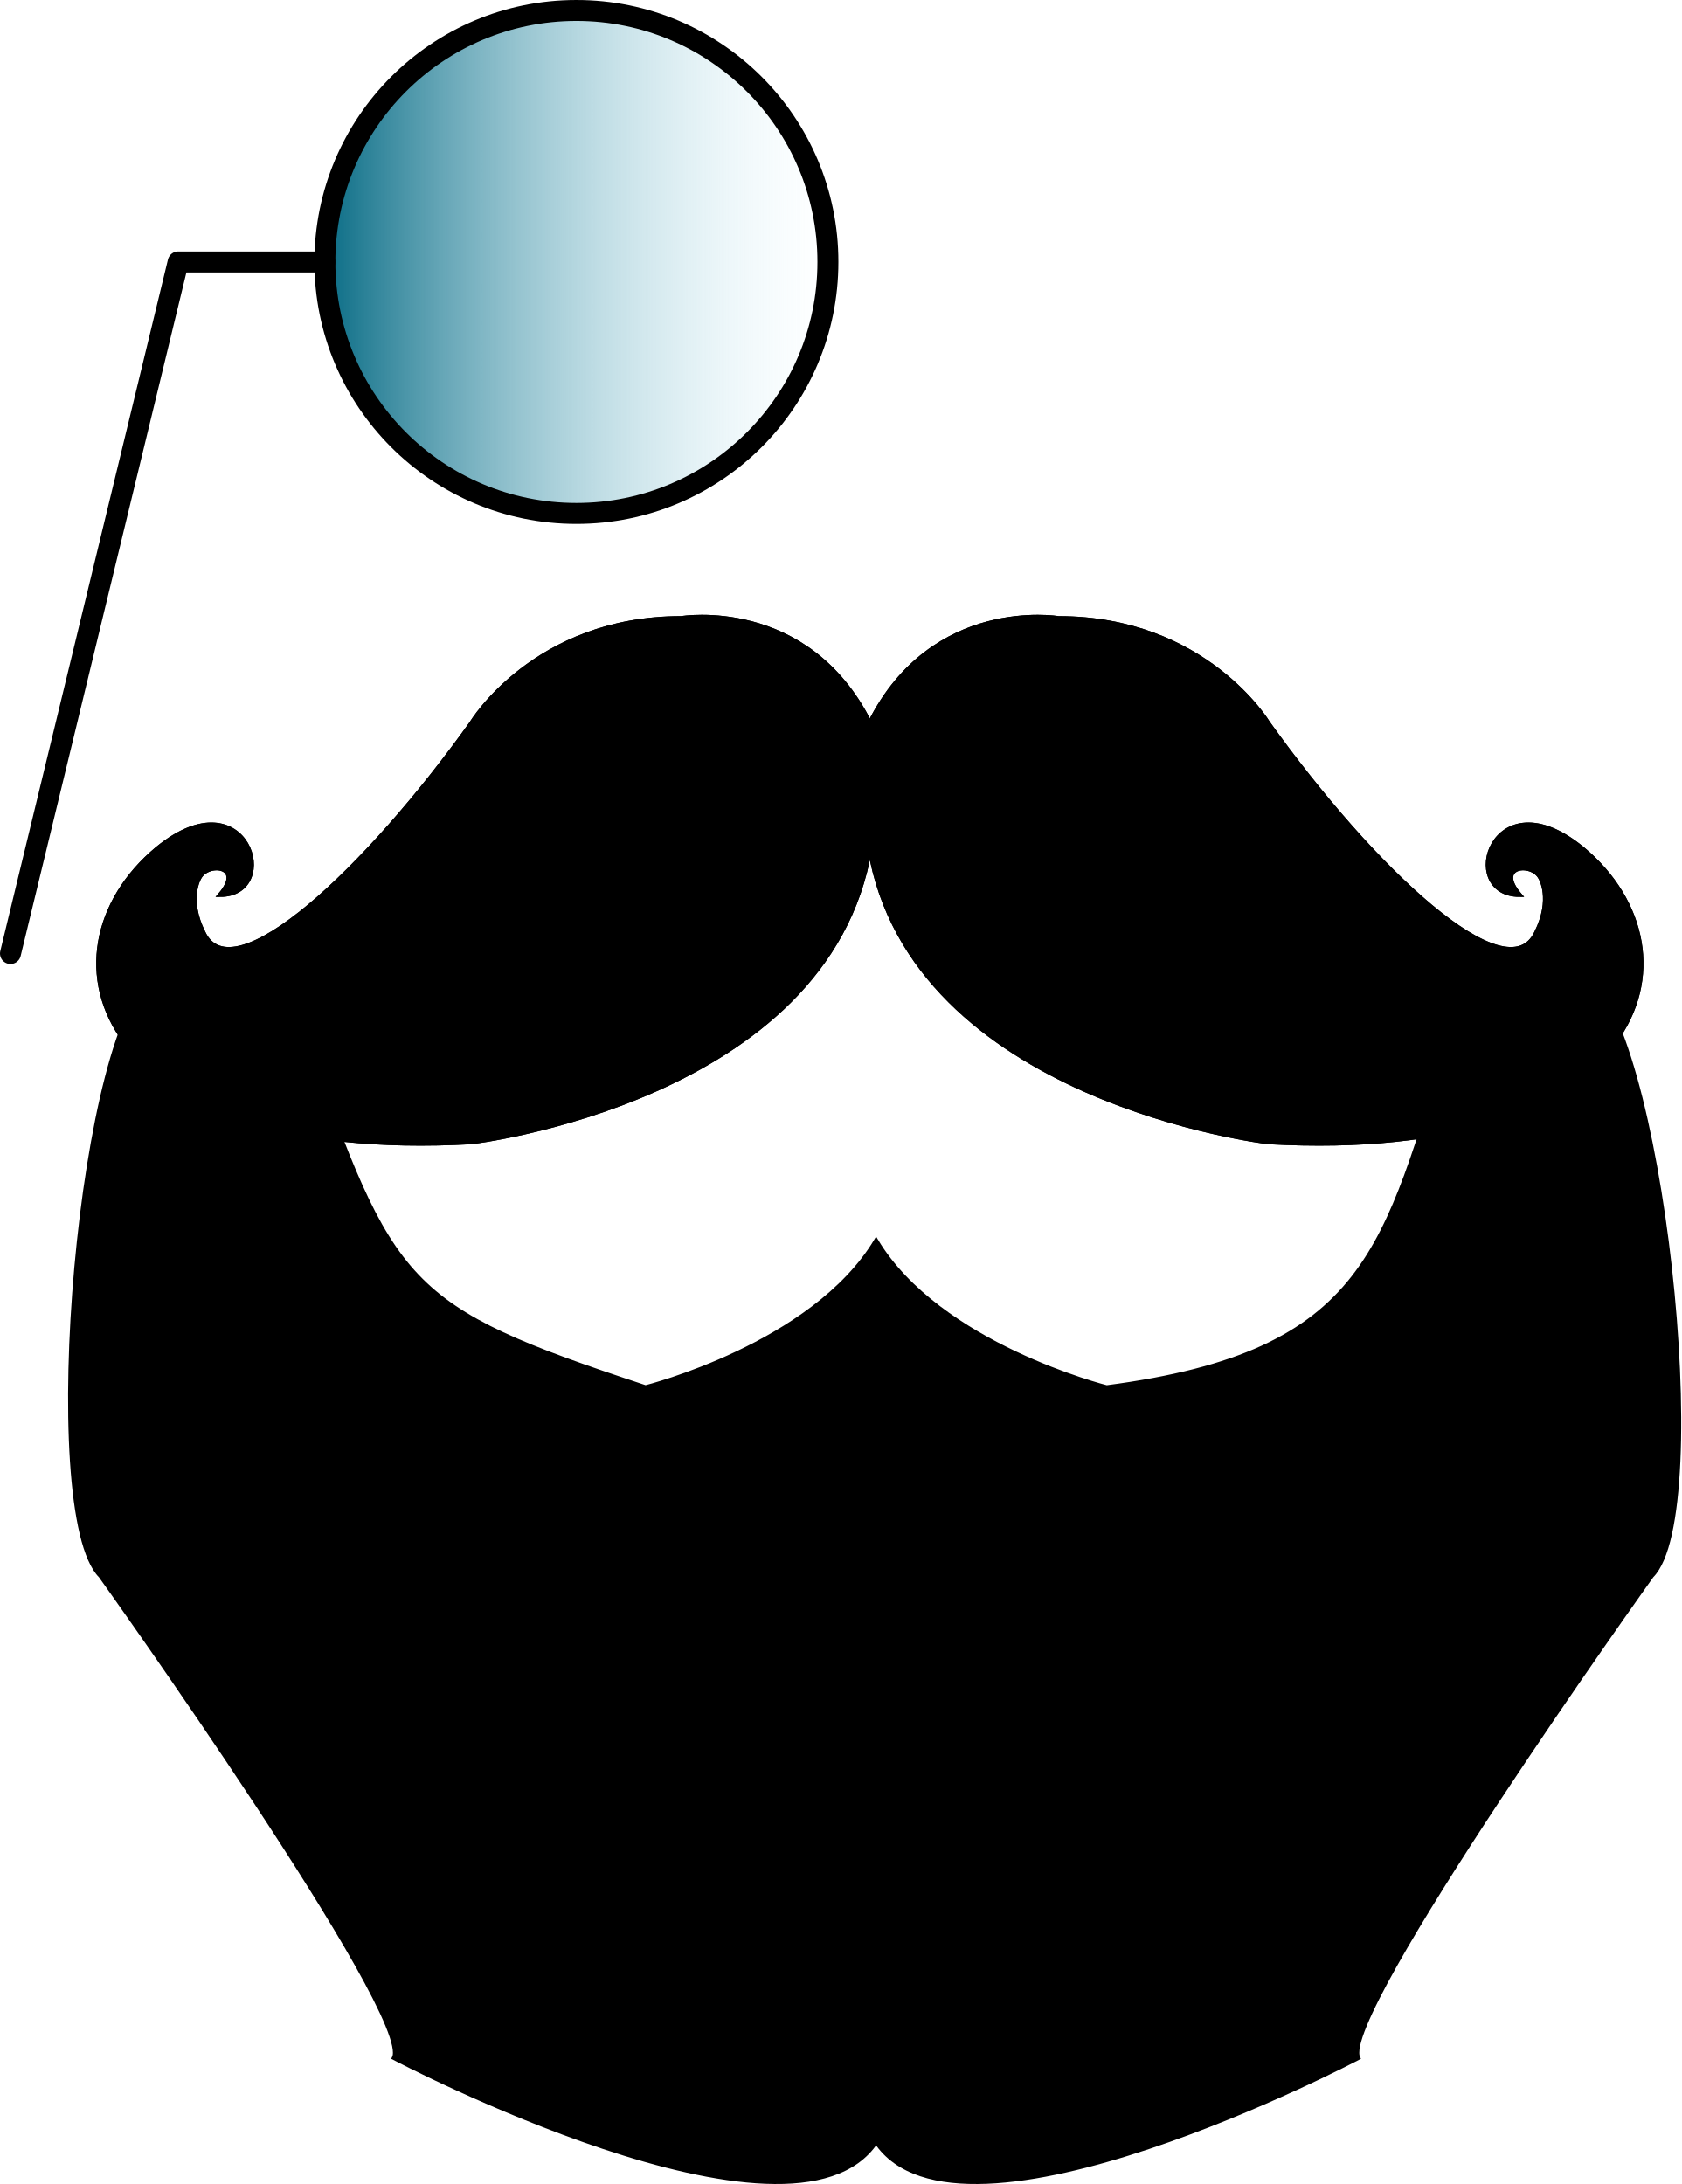
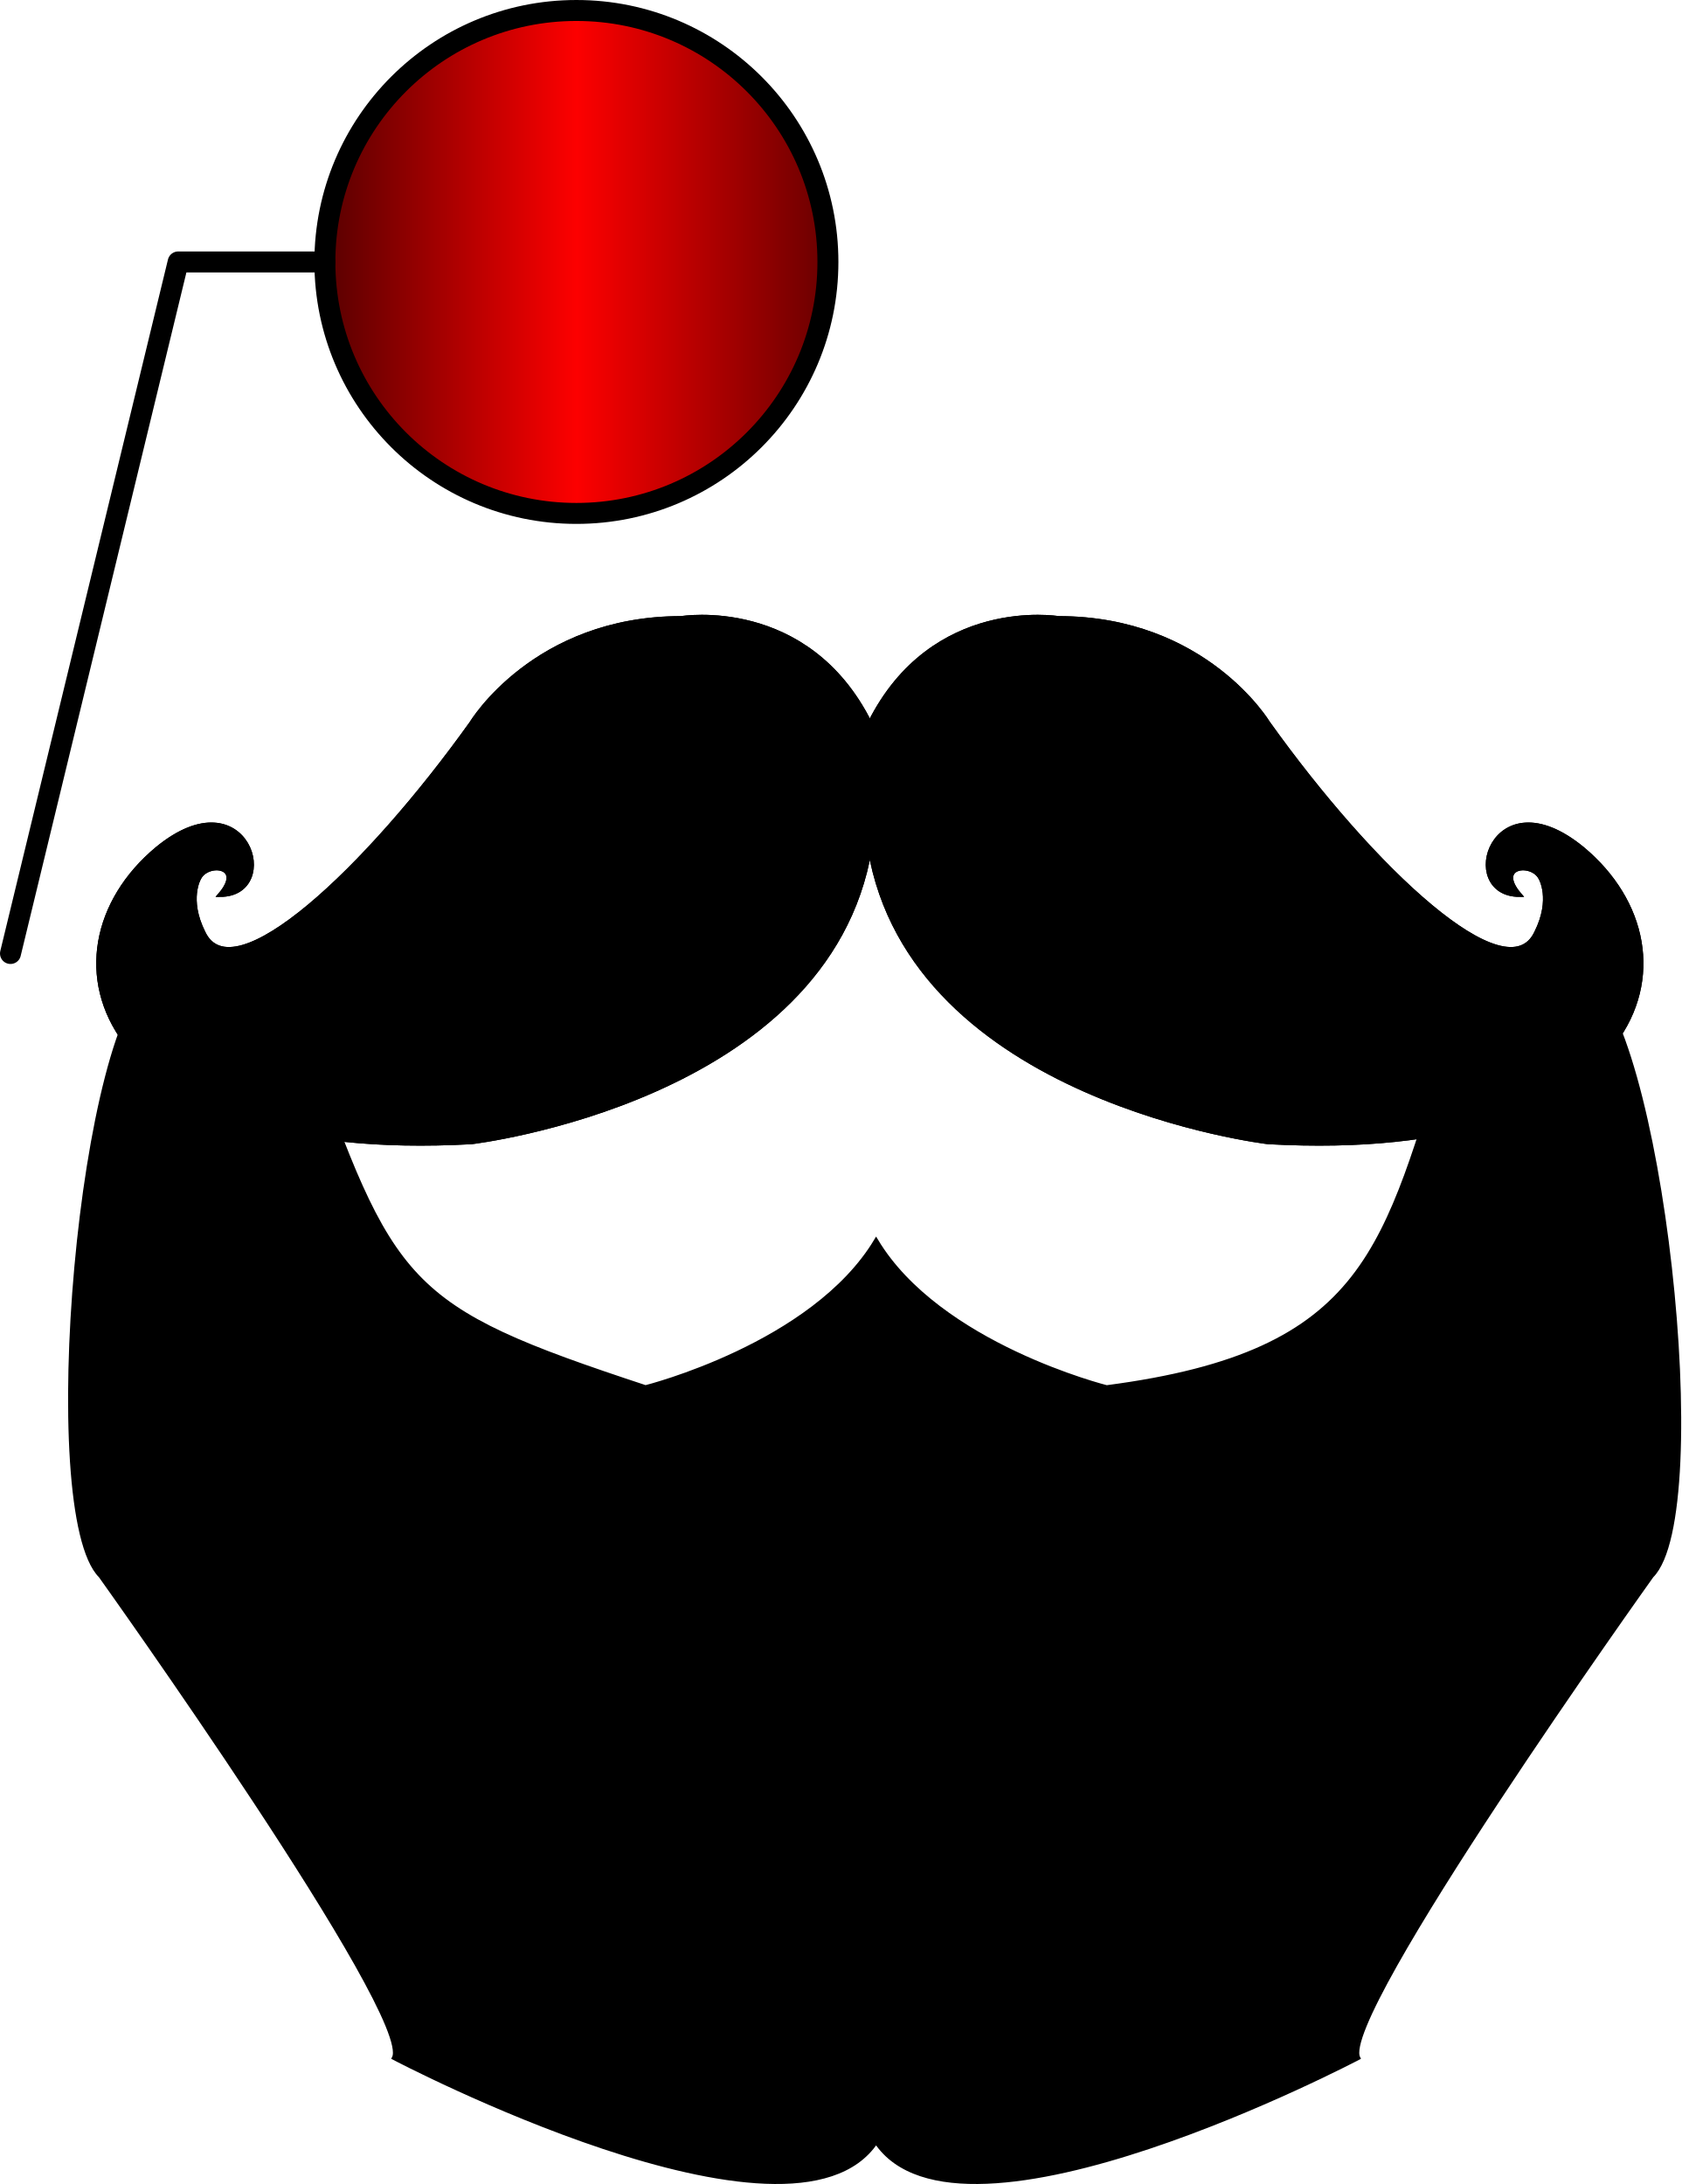
<svg xmlns="http://www.w3.org/2000/svg" xmlns:xlink="http://www.w3.org/1999/xlink" width="401.053" height="521.093" id="svg2" version="1.1">
  <defs id="defs4">
    <linearGradient id="linearGradient3839">
      <stop style="stop-color:#006680;stop-opacity:1;" offset="0" id="stop3841" />
      <stop style="stop-color:#d5f6ff;stop-opacity:0;" offset="1" id="stop3843" />
    </linearGradient>
    <color-profile name="Agfa-:-Swop-Standard" xlink:href="C:\Windows\system32\spool\drivers\color\RSWOP.icm" id="color-profile4264" />
    <linearGradient id="linearGradient4042">
      <stop style="stop-color:#00ffff;stop-opacity:1;" offset="0" id="stop4044" />
      <stop style="stop-color:#0000ff;stop-opacity:0;" offset="1" id="stop4046" />
    </linearGradient>
    <linearGradient id="linearGradient4034">
      <stop style="stop-color:#00ffff;stop-opacity:1;" offset="0" id="stop4036" />
      <stop style="stop-color:#0000ff;stop-opacity:0;" offset="1" id="stop4038" />
    </linearGradient>
    <linearGradient id="linearGradient3992">
      <stop style="stop-color:#202476;stop-opacity:1;" offset="0" id="stop3994" />
      <stop id="stop4058" offset="0.5" style="stop-color:#7fffff;stop-opacity:1;" />
      <stop style="stop-color:#ff7b00;stop-opacity:0;" offset="1" id="stop3996" />
    </linearGradient>
    <linearGradient xlink:href="#linearGradient3992" id="linearGradient3998" x1="329.5" y1="225" x2="610.5" y2="225" gradientUnits="userSpaceOnUse" />
    <linearGradient xlink:href="#linearGradient3992" id="linearGradient4008" gradientUnits="userSpaceOnUse" x1="329.5" y1="225" x2="610.5" y2="225" />
    <linearGradient xlink:href="#linearGradient3992" id="linearGradient4010" gradientUnits="userSpaceOnUse" x1="329.5" y1="225" x2="610.5" y2="225" />
    <linearGradient xlink:href="#linearGradient4034" id="linearGradient4040" x1="484.5" y1="225" x2="610.5" y2="225" gradientUnits="userSpaceOnUse" gradientTransform="translate(-75,-80)" />
    <linearGradient xlink:href="#linearGradient4042" id="linearGradient4048" x1="329.5" y1="225" x2="455.5" y2="225" gradientUnits="userSpaceOnUse" />
    <linearGradient xlink:href="#linearGradient3992" id="linearGradient4056" x1="329.5" y1="225" x2="455.5" y2="225" gradientUnits="userSpaceOnUse" />
    <linearGradient xlink:href="#linearGradient4042-6" id="linearGradient4048-2" x1="329.5" y1="225" x2="455.5" y2="225" gradientUnits="userSpaceOnUse" />
    <linearGradient id="linearGradient4042-6">
      <stop style="stop-color:#00ffff;stop-opacity:1;" offset="0" id="stop4044-0" />
      <stop style="stop-color:#0000ff;stop-opacity:0;" offset="1" id="stop4046-4" />
    </linearGradient>
    <linearGradient xlink:href="#linearGradient3992-4" id="linearGradient4056-9" x1="329.5" y1="225" x2="455.5" y2="225" gradientUnits="userSpaceOnUse" />
    <linearGradient id="linearGradient3992-4">
      <stop style="stop-color:#202476;stop-opacity:1;" offset="0" id="stop3994-6" />
      <stop id="stop4058-0" offset="0.5" style="stop-color:#7fffff;stop-opacity:1;" />
      <stop style="stop-color:#ff7b00;stop-opacity:0;" offset="1" id="stop3996-3" />
    </linearGradient>
    <linearGradient gradientTransform="matrix(-1,0,0,1,940,0)" y2="225" x2="455.5" y1="225" x1="329.5" gradientUnits="userSpaceOnUse" id="linearGradient4080" xlink:href="#linearGradient4042-6" />
    <linearGradient gradientTransform="matrix(-1,0,0,1,940,0)" y2="225" x2="455.5" y1="225" x1="329.5" gradientUnits="userSpaceOnUse" id="linearGradient4082" xlink:href="#linearGradient3992-4" />
    <linearGradient xlink:href="#linearGradient4042-6" id="linearGradient3810" x1="484.5" y1="225" x2="610.5" y2="225" gradientUnits="userSpaceOnUse" />
    <linearGradient xlink:href="#linearGradient4042" id="linearGradient4004" gradientUnits="userSpaceOnUse" x1="329.5" y1="225" x2="455.5" y2="225" />
    <linearGradient xlink:href="#linearGradient3992" id="linearGradient4006" gradientUnits="userSpaceOnUse" x1="329.5" y1="225" x2="455.5" y2="225" />
    <linearGradient xlink:href="#linearGradient3992-4" id="linearGradient4009" gradientUnits="userSpaceOnUse" gradientTransform="matrix(-1,0,0,1,940,0)" x1="329.5" y1="225" x2="455.5" y2="225" />
    <linearGradient xlink:href="#linearGradient3839" id="linearGradient3847" x1="137.083" y1="172.986" x2="282.917" y2="172.986" gradientUnits="userSpaceOnUse" />
    <linearGradient xlink:href="#linearGradient3839-7" id="linearGradient3847-1" x1="137.083" y1="172.986" x2="282.917" y2="172.986" gradientUnits="userSpaceOnUse" />
    <linearGradient id="linearGradient3839-7">
-       <stop style="stop-color:#006680;stop-opacity:1;" offset="0" id="stop3841-4" />
-       <stop style="stop-color:#d5f6ff;stop-opacity:0;" offset="1" id="stop3843-0" />
+       <stop style="stop-color:#510000;stop-opacity:1;" offset="0" id="stop3841-4" />
+       <stop id="stop4002" offset="0.5" style="stop-color:#fd0000;stop-opacity:1;" />
+       <stop style="stop-color:#630000;stop-opacity:1;" offset="1" id="stop3843-0" />
    </linearGradient>
    <linearGradient y2="172.986" x2="282.917" y1="172.986" x1="137.083" gradientUnits="userSpaceOnUse" id="linearGradient3864" xlink:href="#linearGradient3839-7" />
  </defs>
  <g id="layer9" style="display:none" transform="translate(-142.5,-100.4859)">
    <path style="fill:none;stroke:#000000;stroke-width:24;stroke-miterlimit:4;stroke-opacity:1;stroke-dasharray:none" id="path3068" d="m 690,357.986 c 0,185.015 -149.985,335 -335,335 -185.015,0 -335,-149.985 -335,-335 0,-185.015 149.985,-335 335,-335 185.015,0 335,149.985 335,335 z" transform="matrix(1.014925,0,0,1.014925,-10.2985,-10.34307)" />
  </g>
  <g id="layer6" style="display:inline" transform="translate(-261.007,-133.9929)">
    <rect style="fill:#ffffff;stroke:#000000;stroke-width:22.986;stroke-linejoin:round;stroke-miterlimit:4;stroke-opacity:1;stroke-dasharray:none;fill-opacity:1" id="rect3943" width="680" height="680" x="130" y="45" ry="150.086" />
  </g>
  <g id="layer2" style="display:none" transform="translate(-261.007,-133.9929)">
    <path style="fill:#502d16;stroke:none;display:inline" d="M 413.463,462.304 373.079,438.074 340.772,341.153 308.466,325 284.235,510.765 356.926,623.839 470,672.299 583.074,623.839 655.765,510.765 631.534,325 599.228,341.153 574.997,438.074 526.537,462.304 470,446.151 z" id="path3030" />
  </g>
  <g transform="translate(-261.007,-133.9929)" style="display:none" id="g3886">
    <path id="path3888" d="M 413.463,462.304 373.079,438.074 340.772,341.153 308.466,325 284.235,510.765 356.926,623.839 470,672.299 583.074,623.839 655.765,510.765 631.534,325 599.228,341.153 574.997,438.074 526.537,462.304 470,446.151 z" style="fill:#502d16;stroke:none;display:inline" />
  </g>
  <g id="layer8" transform="translate(-261.007,-133.9929)" style="display:none">
    <path style="fill:#000000;stroke:none" d="m 413.964,376.57 0.814,18.451 23.063,14.109 62.406,-2.985 46.398,-24.149 1.357,-8.954 z" id="path3930" />
    <path style="fill:#ffffff;fill-opacity:1;stroke:#000000;stroke-width:1px;stroke-linecap:butt;stroke-linejoin:miter;stroke-opacity:1" d="m 463.14,380.61 c -0.587,-2.102 -1.714,-4.245 -3.453,-5.564 -1.645,-1.248 -3.884,-1.767 -5.948,-1.727 -2.224,0.044 -4.725,0.571 -6.331,2.11 -2.075,1.989 -2.615,5.22 -3.07,8.058 -0.659,4.109 -0.831,8.554 0.576,12.471 0.54,1.505 1.41,3.204 2.878,3.837 4.67,2.013 11.75,2.048 15.157,-1.727 3.899,-4.321 1.757,-11.854 0.192,-17.459 z" id="path3896" />
    <path style="fill:#ffffff;fill-opacity:1;stroke:#000000;stroke-width:1px;stroke-linecap:butt;stroke-linejoin:miter;stroke-opacity:1" d="m 472.157,376.965 c -4.184,5.736 -5.328,16.201 -0.384,21.297 3.652,3.764 11.049,2.551 15.733,0.192 1.268,-0.639 2.011,-2.118 2.494,-3.453 0.939,-2.592 0.885,-5.511 0.576,-8.25 -0.42,-3.719 -0.593,-8.119 -3.262,-10.744 -1.66,-1.633 -4.388,-1.977 -6.715,-1.919 -2.972,0.075 -6.69,0.476 -8.442,2.878 z" id="path3898" />
    <path style="fill:#ffffff;stroke:#000000;stroke-width:1px;stroke-linecap:butt;stroke-linejoin:miter;stroke-opacity:1" d="m 493.645,376.39 c -2.193,2.787 -1.263,7.007 -1.343,10.552 -0.071,3.143 -1.501,7.224 0.767,9.401 3.417,3.28 10.648,3.711 14.198,0.576 1.731,-1.53 0.795,-4.607 0.576,-6.907 -0.472,-4.959 -0.255,-11.139 -4.029,-14.39 -1.563,-1.346 -4.092,-1.014 -6.14,-0.767 -1.427,0.172 -3.14,0.405 -4.029,1.535 z" id="path3902" />
    <path style="fill:#ffffff;stroke:#000000;stroke-width:1px;stroke-linecap:butt;stroke-linejoin:miter;stroke-opacity:1" d="m 522.424,375.238 c 2.967,4.336 0.772,10.772 -0.959,15.733 -0.772,2.211 -1.749,5.219 -4.029,5.756 -3.259,0.767 -7.114,-1.919 -8.826,-4.797 -1.732,-2.913 -0.834,-6.883 0,-10.169 0.627,-2.469 1.632,-5.155 3.645,-6.715 1.459,-1.131 3.527,-1.403 5.372,-1.343 1.678,0.054 3.849,0.149 4.797,1.535 z" id="path3904" />
    <path style="fill:#ffffff;stroke:#000000;stroke-width:1px;stroke-linecap:butt;stroke-linejoin:miter;stroke-opacity:1" d="m 530.674,375.43 c -3.837,-0.388 -7.205,3.983 -8.826,7.483 -1.21,2.611 -1.45,6.148 0,8.634 0.852,1.459 2.73,2.34 4.413,2.494 1.954,0.179 4.224,-0.486 5.564,-1.919 2.67,-2.856 3.849,-7.489 3.07,-11.32 -0.454,-2.232 -1.955,-5.143 -4.221,-5.372 z" id="path3906" />
    <path style="fill:#ffffff;stroke:#000000;stroke-width:1px;stroke-linecap:butt;stroke-linejoin:miter;stroke-opacity:1" d="m 539.308,374.471 c -2.611,0.596 -3.36,4.252 -4.413,6.715 -1.006,2.354 -2.967,5.244 -1.727,7.483 0.951,1.716 3.656,2.377 5.564,1.919 2.419,-0.581 4.355,-3.025 5.18,-5.372 0.938,-2.665 0.735,-6.049 -0.767,-8.442 -0.793,-1.263 -2.383,-2.634 -3.837,-2.302 z" id="path3908" />
    <path style="fill:#ffffff;stroke:#000000;stroke-width:1px;stroke-linecap:butt;stroke-linejoin:miter;stroke-opacity:1" d="m 437.238,377.157 c -2.09,0.408 -3.302,2.875 -4.221,4.797 -1.791,3.747 -2.718,8.171 -2.11,12.279 0.272,1.839 0.853,4.115 2.494,4.988 3.074,1.636 7.467,0.595 10.36,-1.343 0.857,-0.574 1.345,-1.672 1.535,-2.686 0.714,-3.814 -0.589,-7.802 -1.727,-11.512 -0.478,-1.559 -0.968,-3.25 -2.11,-4.413 -1.103,-1.122 -2.677,-2.412 -4.221,-2.11 z" id="path3910" />
    <path style="fill:#ffffff;stroke:#000000;stroke-width:1px;stroke-linecap:butt;stroke-linejoin:miter;stroke-opacity:1" d="m 420.547,391.355 c 0.182,1.718 1.235,4.205 -0.192,5.18 -1.286,0.879 -3.374,-0.374 -4.413,-1.535 -2.886,-3.226 -2.634,-8.341 -2.878,-12.663 -0.065,-1.156 -0.352,-2.559 0.384,-3.453 0.809,-0.985 2.532,-1.771 3.645,-1.151 4.092,2.28 2.96,8.964 3.453,13.622 z" id="path3914" />
    <path style="fill:#ffffff;stroke:#000000;stroke-width:1px;stroke-linecap:butt;stroke-linejoin:miter;stroke-opacity:1" d="m 421.122,376.773 c -2.256,1.667 -3.449,4.869 -3.453,7.674 -0.01,5.812 2.301,12.645 7.099,15.924 1.11,0.759 2.916,0.947 4.029,0.192 1.791,-1.215 1.62,-4.032 2.11,-6.14 0.921,-3.956 3.154,-8.362 1.535,-12.087 -1.351,-3.109 -4.965,-5.108 -8.25,-5.948 -0.999,-0.255 -2.24,-0.229 -3.07,0.384 z" id="path3912" />
    <path style="fill:#ffffff;stroke:#000000;stroke-width:1px;stroke-linecap:butt;stroke-linejoin:miter;stroke-opacity:1" d="m 435.799,407.183 c -1.026,-2.083 1.148,-4.687 2.686,-6.427 0.512,-0.58 1.251,-1.276 2.015,-1.151 1.9,0.311 2.961,2.603 3.837,4.317 0.671,1.312 1.051,2.846 0.959,4.317 -0.029,0.474 -0.059,1.122 -0.48,1.343 -2.753,1.447 -7.644,0.392 -9.017,-2.398 z" id="path3916" />
    <path style="fill:#ffffff;stroke:#000000;stroke-width:1px;stroke-linecap:butt;stroke-linejoin:miter;stroke-opacity:1" d="m 445.201,405.073 c 0.708,-1.82 2.736,-2.923 4.509,-3.741 1.356,-0.626 3.004,-1.263 4.413,-0.767 1.688,0.594 2.903,2.36 3.549,4.029 0.682,1.76 1.435,4.33 0.096,5.66 -2.815,2.794 -8.938,2.355 -11.895,-0.288 -1.227,-1.097 -1.268,-3.358 -0.671,-4.892 z" id="path3918" />
    <path style="fill:#ffffff;stroke:#000000;stroke-width:1px;stroke-linecap:butt;stroke-linejoin:miter;stroke-opacity:1" d="m 458.439,404.785 c 0.203,-0.576 0.698,-1.075 1.247,-1.343 2.395,-1.166 5.43,-1.499 7.962,-0.672 0.926,0.303 1.72,1.074 2.206,1.919 0.927,1.608 2.095,3.93 1.055,5.468 -1.131,1.673 -3.928,1.145 -5.948,1.151 -2.082,0.006 -4.754,0.403 -6.14,-1.151 -1.195,-1.34 -0.98,-3.679 -0.384,-5.372 z" id="path3920" />
    <path style="fill:#ffffff;stroke:#000000;stroke-width:1px;stroke-linecap:butt;stroke-linejoin:miter;stroke-opacity:1" d="m 471.965,410.061 c -1.68,-1.544 -1.753,-4.802 -0.672,-6.811 0.651,-1.209 2.326,-1.537 3.645,-1.919 2.342,-0.678 5.064,-1.567 7.291,-0.576 1.104,0.492 1.847,1.724 2.206,2.878 0.571,1.834 1.007,4.336 -0.288,5.756 -1.219,1.336 -3.567,0.652 -5.372,0.767 -2.266,0.145 -5.139,1.441 -6.811,-0.096 z" id="path3922" />
    <path style="fill:#ffffff;stroke:#000000;stroke-width:1px;stroke-linecap:butt;stroke-linejoin:miter;stroke-opacity:1" d="m 487.698,408.91 c -1.241,-0.286 -2.5,-1.216 -2.974,-2.398 -0.731,-1.826 -0.506,-4.352 0.767,-5.852 0.93,-1.095 2.692,-1.147 4.125,-1.247 3.131,-0.22 6.58,-0.118 9.305,1.439 0.789,0.451 1.475,1.237 1.727,2.11 0.286,0.991 0.308,2.305 -0.384,3.07 -2.882,3.188 -8.379,3.844 -12.567,2.878 z" id="path3924" />
    <path style="fill:#ffffff;stroke:#000000;stroke-width:1px;stroke-linecap:butt;stroke-linejoin:miter;stroke-opacity:1" d="m 510.817,401.715 c 0.047,-2.661 -4.209,-3.29 -6.523,-4.605 -0.548,-0.311 -1.111,-0.901 -1.727,-0.767 -1.837,0.399 -3.419,2.369 -3.741,4.221 -0.295,1.696 0.457,3.885 1.919,4.797 1.442,0.899 3.475,0.163 5.084,-0.384 1.881,-0.639 4.953,-1.275 4.988,-3.262 z" id="path3926" />
    <path style="fill:#c83737;stroke:#000000;stroke-width:1px;stroke-linecap:butt;stroke-linejoin:miter;stroke-opacity:1" d="m 415.75,376.006 c -1.044,2.678 0.196,8.028 3.07,8.058 2.553,0.027 0.803,-5.611 2.878,-7.099 0.885,-0.635 2.231,-0.545 3.262,-0.192 1.286,0.441 2.011,1.834 3.07,2.686 1.425,1.147 2.589,3.398 4.413,3.262 2.165,-0.161 2.51,-4.036 4.605,-4.605 1.467,-0.398 3.218,0.212 4.413,1.151 1.485,1.167 0.798,5.042 2.686,4.988 3.175,-0.091 1.587,-6.604 4.029,-8.634 1.575,-1.309 3.9,-1.561 5.948,-1.535 1.862,0.024 3.932,0.354 5.372,1.535 1.946,1.596 2.201,4.532 3.453,6.715 0.415,0.723 0.576,1.783 1.343,2.11 1.5,0.64 3.264,-0.403 4.797,-0.959 0.753,-0.274 1.589,-0.543 2.11,-1.151 1.106,-1.29 0.515,-3.605 1.727,-4.797 1.975,-1.943 5.096,-2.676 7.866,-2.686 2.225,-0.008 4.736,0.56 6.331,2.11 2.003,1.945 1.325,5.546 2.878,7.866 0.579,0.865 1.312,2.432 2.302,2.11 3.352,-1.088 -0.326,-7.814 2.11,-10.36 0.912,-0.953 2.526,-0.821 3.837,-0.959 1.845,-0.195 4.067,-0.905 5.564,0.192 3.394,2.486 0.03,12.265 4.221,11.895 2.325,-0.205 0.239,-4.758 1.151,-6.907 0.839,-1.978 2.056,-3.979 3.837,-5.18 1.479,-0.998 3.405,-1.513 5.18,-1.343 1.481,0.142 3.253,0.65 4.029,1.919 1.168,1.91 -2.169,5.664 -0.192,6.715 3.197,1.699 5.229,-6.752 8.826,-6.331 1.936,0.226 1.889,4.362 3.837,4.413 2.577,0.067 2.822,-5.184 5.372,-5.564 1.302,-0.194 2.138,1.988 3.453,1.919 2.108,-0.112 4.943,-1.547 5.18,-3.645 0.193,-1.71 -1.895,-3.107 -3.453,-3.837 -6.027,-2.824 -13.322,-0.197 -19.953,-0.767 -7.2,-0.619 -14.263,-2.73 -21.488,-2.878 -7.641,-0.157 -15.206,1.597 -22.831,2.11 -13.603,0.916 -27.275,0.642 -40.866,1.727 -5.456,0.436 -11.064,0.351 -16.308,1.919 -2.877,0.86 -6.968,1.231 -8.058,4.029 z" id="path3928" />
  </g>
  <g id="layer7" style="display:inline" transform="translate(-261.007,-133.9929)">
    <path style="fill:#000000;fill-opacity:1;stroke:#000000;stroke-opacity:1;display:inline" d="m 415,465 c -57.833,-19.074 -60.28,-23.781 -81.493,-83.507 0,0 -18.386,-29.926 -35,-15 C 280.121,376.567 270,495 285,510 c 0,0 75,105 70,115 0,0 95,50 115,20 20,30 115,-20 115,-20 -5,-10 70,-115 70,-115 15,-15 2.052,-133.433 -16.493,-143.507 -16.455,-14.926 -31.455,15.074 -31.455,15.074 C 591.296,431.483 588.006,456.782 525,465 c 0,0 -40,-10 -55,-35 -15,25 -55,35 -55,35 z" id="path3030-0" />
  </g>
  <g id="layer3" style="display:none" transform="translate(-261.007,-133.9929)">
    <path style="fill:#552200;stroke:#000000;stroke-opacity:1;display:inline" d="M 470,350 C 440,410 364.993,376.506 324.619,349.153 300,338 295,273 268.082,300.693 235,328 240,298 276.159,284.54 c 0,0 33.841,-16.54 88.844,32.307 C 390,338 425,288 470,308.77 z" id="path3822" />
    <path style="fill:#552200;stroke:#000000;stroke-opacity:1;display:inline" d="m 470,350 c 30,60 105.007,26.506 145.381,-0.847 C 640,338 645,273 671.918,300.693 705,328 700,298 663.841,284.54 c 0,0 -33.841,-16.54 -88.844,32.307 C 550,338 515,288 470,308.77 z" id="path3822-4" />
  </g>
  <g transform="translate(-261.007,-133.9929)" style="display:inline" id="g3137">
    <path style="fill:#552200;stroke:#000000;stroke-width:1px;stroke-linecap:butt;stroke-linejoin:miter;stroke-opacity:1" d="m 350,272.986 0,30 c -10,60 -95,70 -95,70 -90,5 -105,-45 -75,-70 21.535,-17.674 30,11 15,11 6,-7 -3,-8 -5,-4 0,0 -3,5 1,13 7,15 39,-15 64,-50 0,0 15,-25 50,-25 0,0 30,-5 45,25 z" id="path3155" transform="translate(118.507,33.50704)" />
    <path style="fill:#000000;fill-opacity:1;stroke:#000000;stroke-width:1px;stroke-linecap:butt;stroke-linejoin:miter;stroke-opacity:1;display:inline" d="m 468.507,306.493 0,30 c 10,60 95,70 95,70 90,5 105,-45 75,-70 -21.535,-17.674 -30,11 -15,11 -6,-7 3,-8 5,-4 0,0 3,5 -1,13 -7,15 -39,-15 -64,-50 0,0 -15,-25 -50,-25 0,0 -30,-5 -45,25 z" id="path3155-1" />
  </g>
  <g id="g3890" style="display:inline" transform="translate(-261.007,-133.9929)">
-     <path transform="translate(118.507,33.50704)" id="path3892" d="m 350,272.986 0,30 c -10,60 -95,70 -95,70 -90,5 -105,-45 -75,-70 21.535,-17.674 30,11 15,11 6,-7 -3,-8 -5,-4 0,0 -3,5 1,13 7,15 39,-15 64,-50 0,0 15,-25 50,-25 0,0 30,-5 45,25 z" style="fill:#000000;fill-opacity:1;stroke:#000000;stroke-width:1px;stroke-linecap:butt;stroke-linejoin:miter;stroke-opacity:1" />
+     <path id="path3892" d="m 350,272.986 0,30 c -10,60 -95,70 -95,70 -90,5 -105,-45 -75,-70 21.535,-17.674 30,11 15,11 6,-7 -3,-8 -5,-4 0,0 -3,5 1,13 7,15 39,-15 64,-50 0,0 15,-25 50,-25 0,0 30,-5 45,25 z" style="fill:#000000;fill-opacity:1;stroke:#000000;stroke-width:1px;stroke-linecap:butt;stroke-linejoin:miter;stroke-opacity:1" transform="translate(118.507,33.50704)" />
    <path id="path3894" d="m 468.507,306.493 0,30 c 10,60 95,70 95,70 90,5 105,-45 75,-70 -21.535,-17.674 -30,11 -15,11 -6,-7 3,-8 5,-4 0,0 3,5 -1,13 -7,15 -39,-15 -64,-50 0,0 -15,-25 -50,-25 0,0 -30,-5 -45,25 z" style="fill:#000000;fill-opacity:1;stroke:#000000;stroke-width:1px;stroke-linecap:butt;stroke-linejoin:miter;stroke-opacity:1;display:inline" />
  </g>
  <g id="layer4" style="display:none" transform="translate(-261.007,-133.9929)">
    <path style="fill:#241c1c;stroke:none" d="M 459.449,224.252 C 455,240 445.748,251.654 445.748,251.654 c 0,0 -15.748,18.346 -27.402,20.551 C 405,275 380,275 370.393,272.205 360,270 346,262 342.992,258.504 340,256 322.441,210.551 322.441,210.551 L 308.74,203.701 C 304,201 303,184 308.74,183.15 350,175 390.945,176.299 390.945,176.299 430,180 459.449,190 459.449,190 470,195 480,190 480,190 c 0,0 30,-10 68.504,-13.701 0,0 41.496,-1.299 82.205,6.85 C 637,184 636,201 630.709,203.701 l -13.701,6.85 c 0,0 -16.008,44.449 -20.551,47.953 C 592,263 580,270 569.055,272.205 560,275 535,275 521.102,272.205 510,270 493.701,251.654 493.701,251.654 493.701,251.654 485,240 480,224.252 475,205 465,205 459.449,224.252 z" id="path3876" />
    <path style="fill:url(#linearGradient4004);fill-opacity:1;stroke:url(#linearGradient4006);stroke-width:1px;stroke-linecap:butt;stroke-linejoin:miter;stroke-opacity:1" d="m 330,190 c 20,-5 60,-5 60,-5 0,0 30,0 65,15 0,0 5,0 0,15 -5,15 -15,30 -15,30 0,0 -5,10 -25,20 -25,5 -45,0 -45,0 0,0 -15,-5 -20,-10 -10,-10 -20,-45 -20,-45 -5,-15 0,-20 0,-20 z" id="path3947" />
    <path style="fill:url(#linearGradient3810);fill-opacity:1;stroke:url(#linearGradient4009);stroke-width:1px;stroke-linecap:butt;stroke-linejoin:miter;stroke-opacity:1" d="m 610,190 c -20,-5 -60,-5 -60,-5 0,0 -30,0 -65,15 0,0 -5,0 0,15 5,15 15,30 15,30 0,0 5,10 25,20 25,5 45,0 45,0 0,0 15,-5 20,-10 10,-10 20,-45 20,-45 5,-15 0,-20 0,-20 z" id="path3947-6" />
  </g>
  <g id="layer1" style="display:none" transform="translate(-142.5,-100.4859)">
    <path style="fill:#241c1c;stroke:none;display:inline" d="m 340.449,189.986 c -4.449,15.748 -13.701,27.402 -13.701,27.402 0,0 -15.748,18.346 -27.402,20.551 -13.346,2.795 -38.346,2.795 -47.953,0 C 241,235.734 227,227.734 223.992,224.238 221,221.734 203.441,176.285 203.441,176.285 l -13.701,-6.85 c -4.74,-2.701 -5.74,-19.701 0,-20.551 41.26,-8.15 82.205,-6.85 82.205,-6.85 39.055,3.701 68.504,13.701 68.504,13.701 10.551,5 20.551,0 20.551,0 0,0 30,-10 68.504,-13.701 0,0 41.496,-1.299 82.205,6.85 6.291,0.85 5.291,17.85 0,20.551 l -13.701,6.85 c 0,0 -16.008,44.449 -20.551,47.953 C 473,228.734 461,235.734 450.055,237.939 441,240.734 416,240.734 402.102,237.939 391,235.734 374.701,217.388 374.701,217.388 c 0,0 -8.701,-11.654 -13.701,-27.402 -5,-19.252 -15,-19.252 -20.551,0 z" id="path3876-7" />
    <path style="fill:#ffffff;fill-opacity:1;stroke:#000000;stroke-width:1px;stroke-linecap:butt;stroke-linejoin:miter;stroke-opacity:1;display:inline" d="m 211,155.734 c 20,-5 60,-5 60,-5 0,0 30,0 65,15 0,0 5,0 0,15 -5,15 -15,30 -15,30 0,0 -5,10 -25,20 -25,5 -45,0 -45,0 0,0 -15,-5 -20,-10 -10,-10 -20,-45 -20,-45 -5,-15 0,-20 0,-20 z" id="path3947-1" />
    <path style="fill:#ffffff;fill-opacity:1;stroke:#000000;stroke-width:1px;stroke-linecap:butt;stroke-linejoin:miter;stroke-opacity:1;display:inline" d="m 491,155.734 c -20,-5 -60,-5 -60,-5 0,0 -30,0 -65,15 0,0 -5,0 0,15 5,15 15,30 15,30 0,0 5,10 25,20 25,5 45,0 45,0 0,0 15,-5 20,-10 10,-10 20,-45 20,-45 5,-15 0,-20 0,-20 z" id="path3947-6-1" />
  </g>
-   <g id="layer10" transform="translate(-142.5,-100.4859)">
-     <path style="fill:url(#linearGradient3864);fill-opacity:1;stroke:#000000;stroke-width:5.833;stroke-miterlimit:4;stroke-opacity:1;stroke-dasharray:none;display:inline" id="path3069" d="m 280,172.986 c 0,38.66 -31.34,70 -70,70 -38.66,0 -70,-31.34 -70,-70 0,-38.66 31.34,-70 70,-70 38.66,0 70,31.34 70,70 z" transform="matrix(0.8571429,0,0,0.8571429,100,14.71227)" />
+   <g id="layer10" transform="translate(-142.5,-100.4859)" style="display:none">
+     <path style="fill:url(#linearGradient3864);fill-opacity:1;stroke:#000000;stroke-width:5.833;stroke-miterlimit:4;stroke-opacity:1;stroke-dasharray:none;display:inline" id="path3069" d="m 280,172.986 a 70,70 0 1 1 -140,0 70,70 0 1 1 140,0 z" transform="matrix(0.8571429,0,0,0.8571429,100,14.71227)" />
    <path style="fill:none;stroke:#000000;stroke-width:5;stroke-linecap:round;stroke-linejoin:round;stroke-miterlimit:4;stroke-opacity:1;stroke-dasharray:none" d="m 220,162.986 -35,0 -40,165" id="path3884" />
+   </g>
+   <g transform="translate(-142.5,-100.4859)" id="g3228">
+     <path transform="matrix(0.8571429,0,0,0.8571429,100,14.71227)" d="m 280,172.986 c 0,38.66 -31.34,70 -70,70 -38.66,0 -70,-31.34 -70,-70 0,-38.66 31.34,-70 70,-70 38.66,0 70,31.34 70,70 z" id="path3230" style="fill:url(#linearGradient3864);fill-opacity:1;stroke:#000000;stroke-width:5.833;stroke-miterlimit:4;stroke-opacity:1;stroke-dasharray:none;display:inline" />
+     <path id="path3232" d="m 220,162.986 -35,0 -40,165" style="fill:none;stroke:#000000;stroke-width:5;stroke-linecap:round;stroke-linejoin:round;stroke-miterlimit:4;stroke-opacity:1;stroke-dasharray:none" />
  </g>
  <g id="g3086" transform="translate(-142.5,-100.4859)" style="display:none">
    <path transform="matrix(0.8571429,0,0,0.8571429,100,14.71227)" d="m 280,172.986 c 0,38.66 -31.34,70 -70,70 -38.66,0 -70,-31.34 -70,-70 0,-38.66 31.34,-70 70,-70 38.66,0 70,31.34 70,70 z" id="path3088" style="fill:#d5f6ff;fill-opacity:1;stroke:#000000;stroke-width:5.833;stroke-miterlimit:4;stroke-opacity:1;stroke-dasharray:none;display:inline" />
    <path id="path3090" d="m 220,162.986 -35,0 -40,165" style="fill:none;stroke:#000000;stroke-width:5;stroke-linecap:round;stroke-linejoin:round;stroke-miterlimit:4;stroke-opacity:1;stroke-dasharray:none" />
  </g>
  <g id="g4113" style="display:none" transform="translate(-261.007,-133.9929)">
    <path id="path4115" d="m 459.449,224.252 -13.701,27.402 -27.402,20.551 -47.953,0 -27.402,-13.701 -20.551,-47.953 -13.701,-6.85 0,-20.551 82.205,-6.85 L 459.449,190 480,190 l 68.504,-13.701 82.205,6.85 0,20.551 -13.701,6.85 -20.551,47.953 -27.402,13.701 -47.953,0 L 493.701,251.654 480,224.252 470,215 z" style="fill:#241c1c;stroke:#ffffff;stroke-width:1.37px;stroke-linecap:butt;stroke-linejoin:miter;stroke-opacity:1" />
    <path id="path4117" d="m 330,200 0,-10 60,-5 65,15 0,15 -15,30 -25,20 -45,0 -20,-10 -20,-45 0,-10" style="fill:url(#linearGradient4048);fill-opacity:1;stroke:url(#linearGradient4056);stroke-width:1px;stroke-linecap:butt;stroke-linejoin:miter;stroke-opacity:1" />
    <path id="path4119" d="m 610,200 0,-10 -60,-5 -65,15 0,15 15,30 25,20 45,0 20,-10 20,-45 0,-10" style="fill:url(#linearGradient4080);fill-opacity:1;stroke:url(#linearGradient4082);stroke-width:1px;stroke-linecap:butt;stroke-linejoin:miter;stroke-opacity:1" />
  </g>
  <g id="layer5" style="display:none" transform="translate(-261.007,-133.9929)">
    <path style="fill:none;stroke:#000000;stroke-width:34.915;stroke-miterlimit:4;stroke-opacity:1;stroke-dasharray:none" id="path3921" d="M 1080,495 C 1080,754.574 869.574,965 610,965 350.426,965 140,754.574 140,495 140,235.426 350.426,25 610,25 c 259.574,0 470,210.426 470,470 z" transform="matrix(0.6873805,0,0,0.6873805,50.6979,41.67782)" />
  </g>
</svg>
